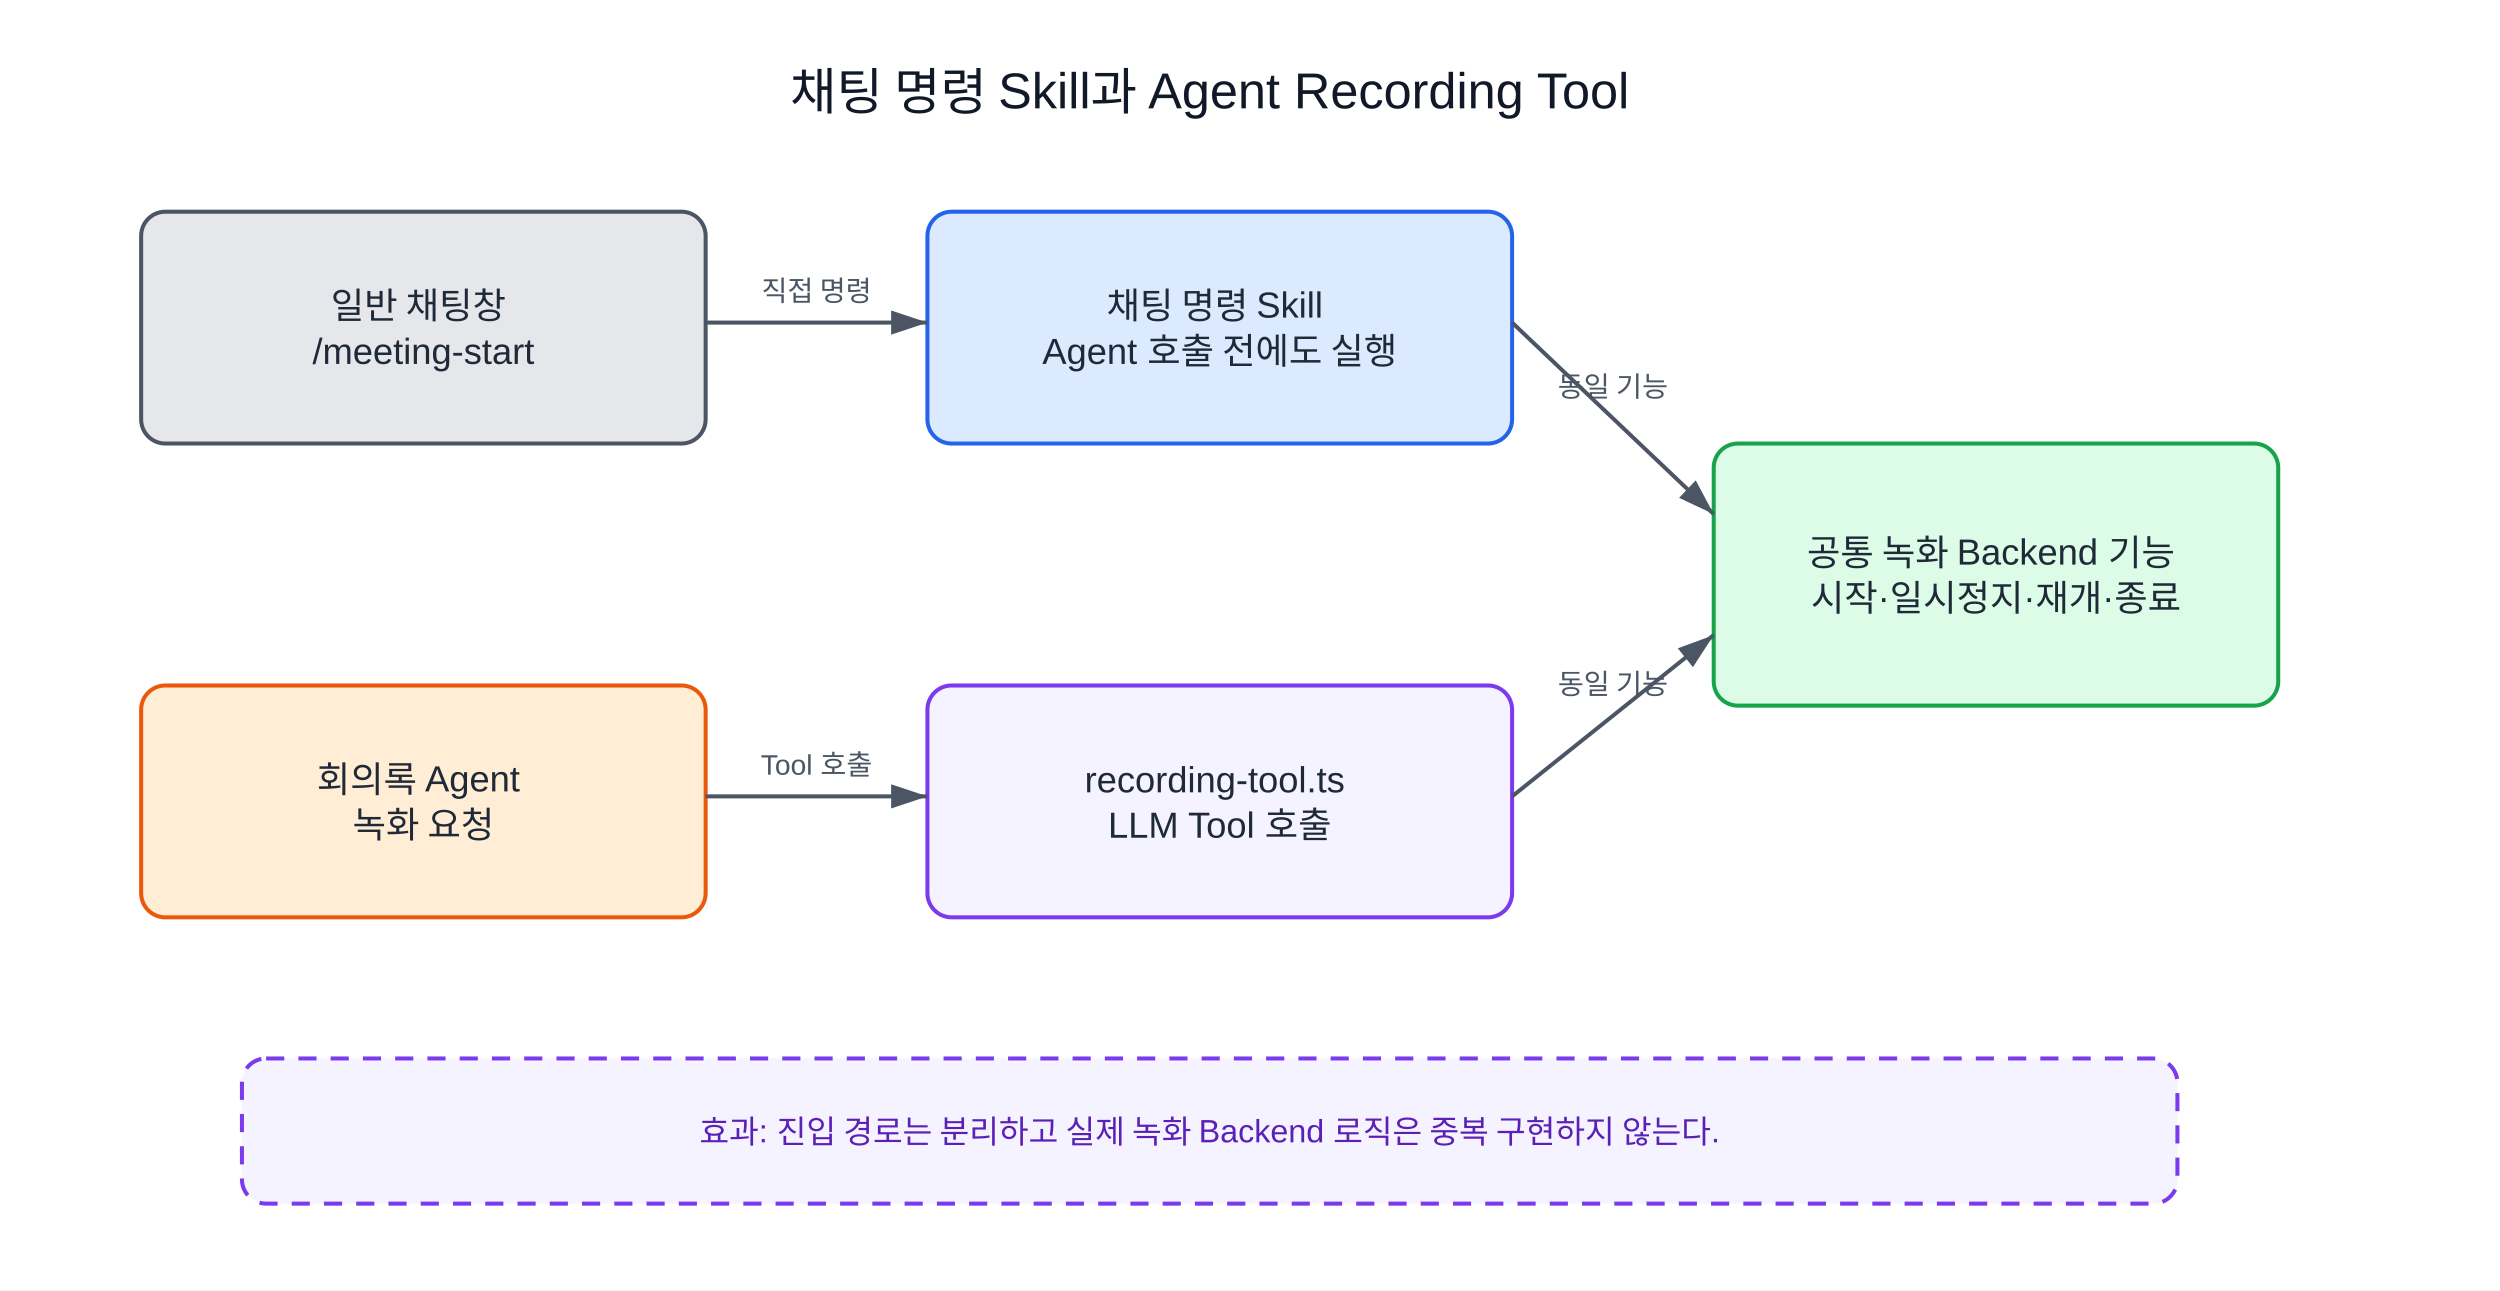
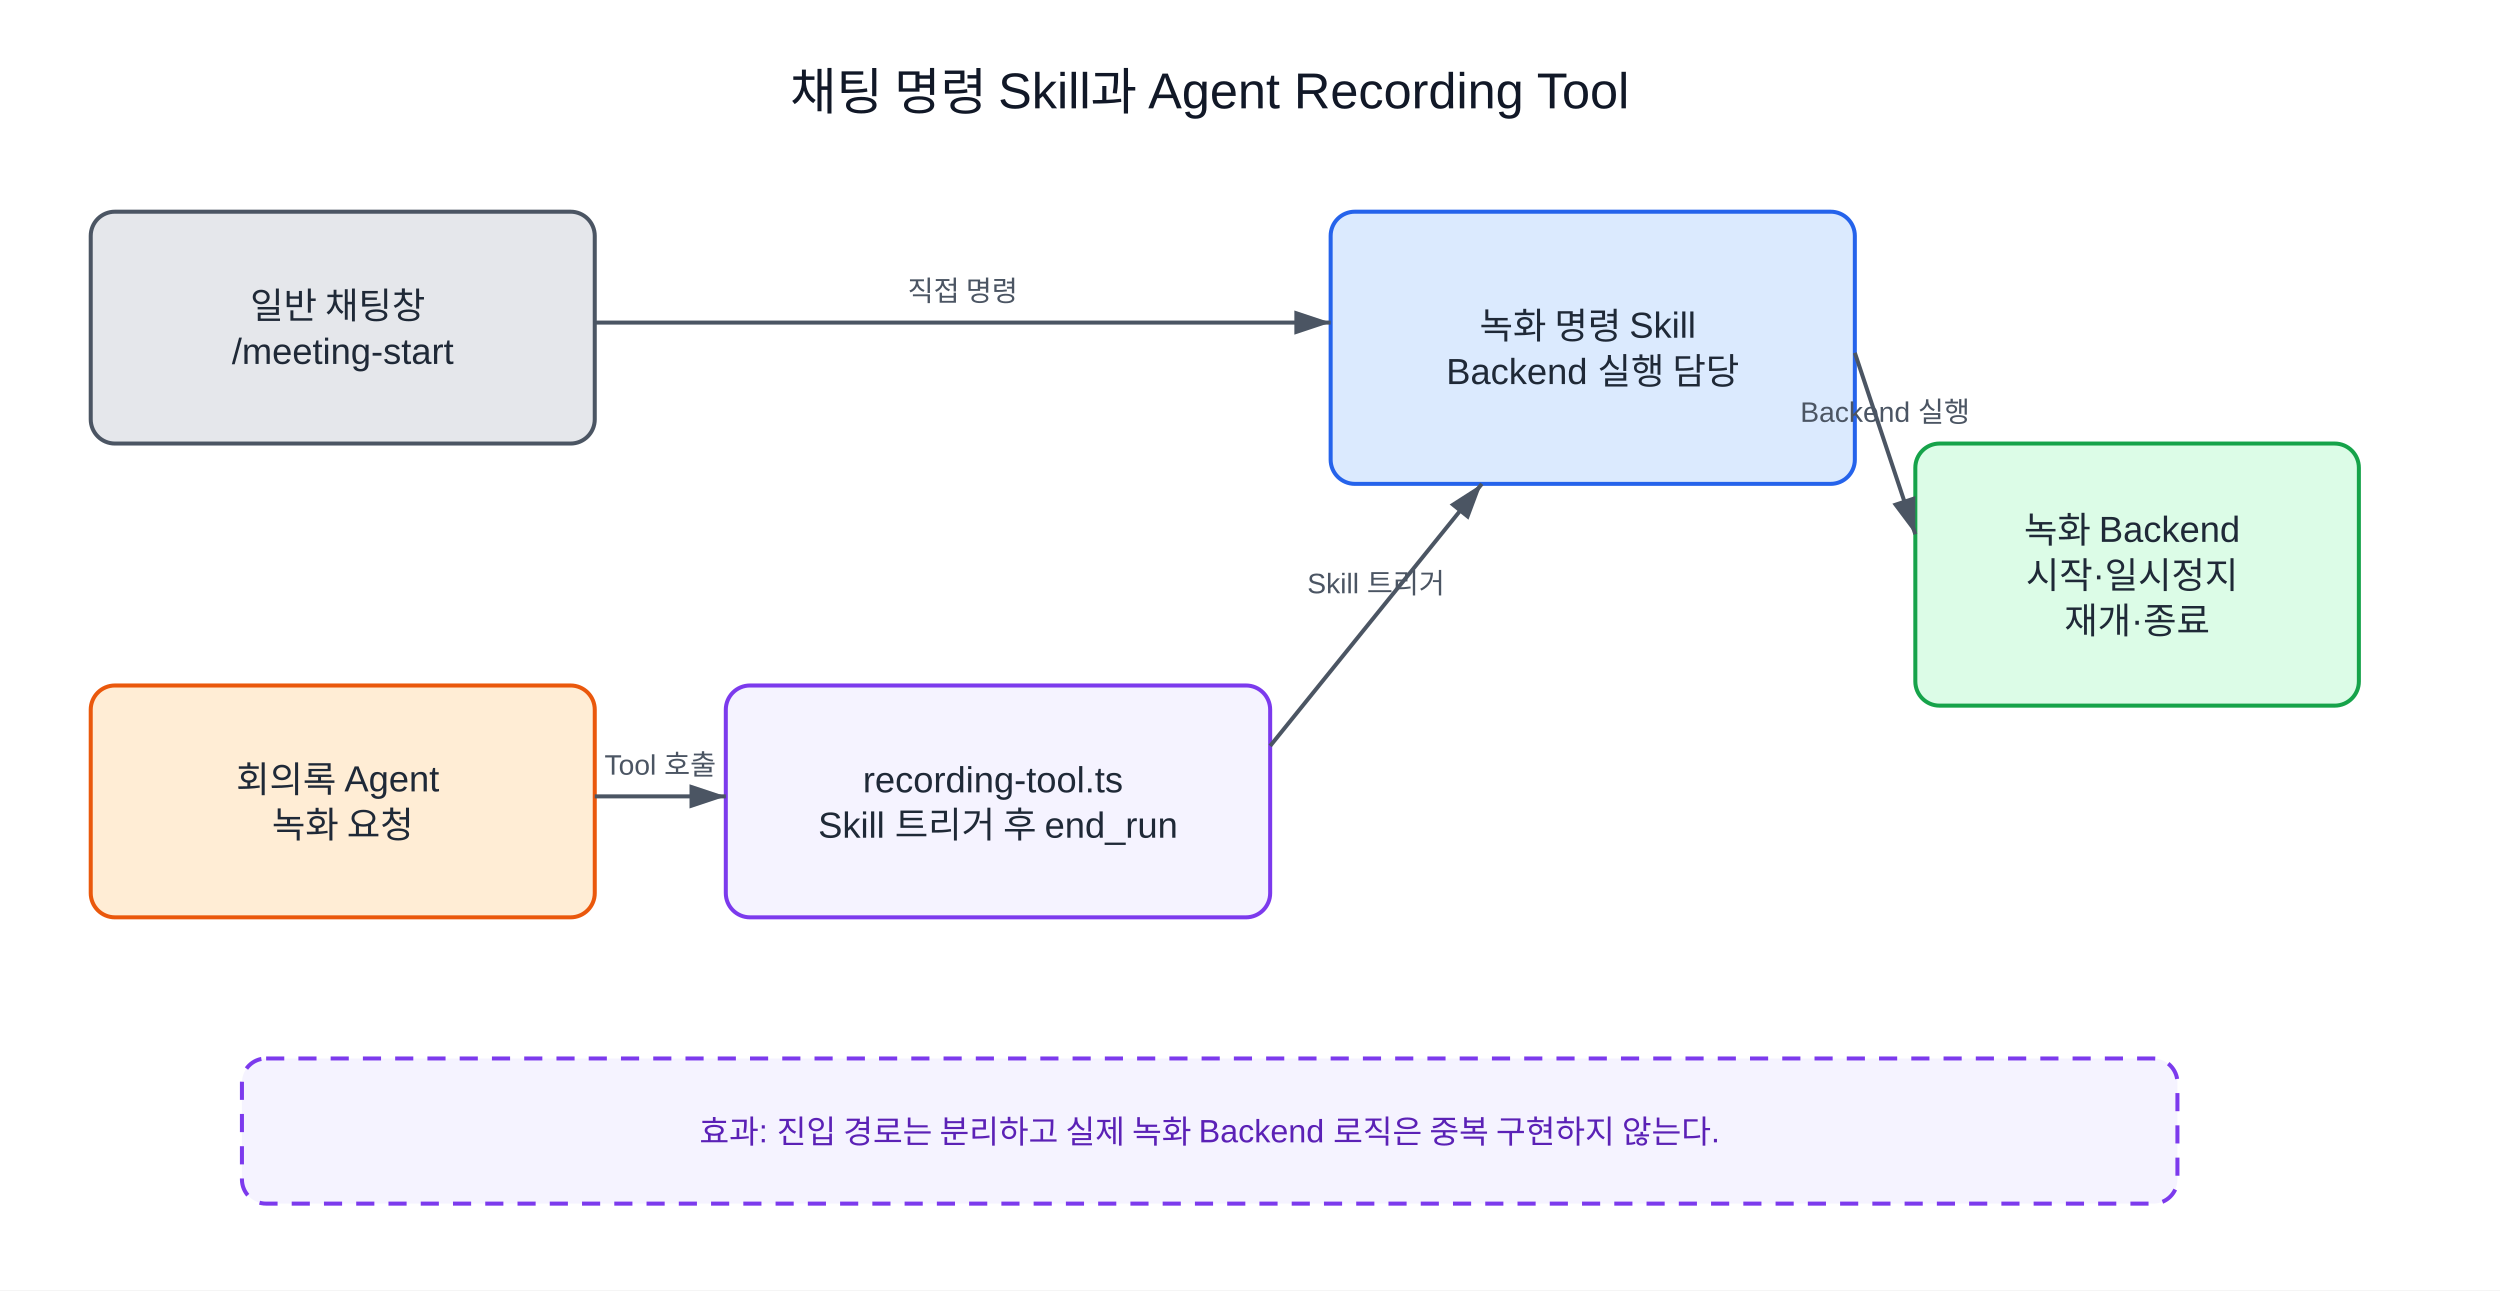
<svg xmlns="http://www.w3.org/2000/svg" width="1240" height="640" viewBox="0 0 1240 640">
  <defs>
    <marker id="arrowhead" markerWidth="10" markerHeight="10" refX="9" refY="3" orient="auto" markerUnits="strokeWidth">
      <path d="M0,0 L0,6 L9,3 z" fill="#4b5563" />
    </marker>
  </defs>
  <rect width="100%" height="100%" fill="#ffffff" />
  <text font-family="Malgun Gothic, Arial, sans-serif" font-size="25" font-weight="400" text-anchor="middle" fill="#111827">
    <tspan x="600" y="54.375">채팅 명령 Skill과 Agent Recording Tool</tspan>
  </text>
-   <rect x="70" y="105" width="280" height="115" rx="12" fill="#e5e7eb" stroke="#4b5563" stroke-width="2" />
+   <rect x="45" y="105" width="250" height="115" rx="12" fill="#e5e7eb" stroke="#4b5563" stroke-width="2" />
  <text font-family="Malgun Gothic, Arial, sans-serif" font-size="18" font-weight="400" text-anchor="middle" fill="#1f2937">
-     <tspan x="210" y="158">일반 채팅창</tspan>
-     <tspan x="210" y="180.5">/meeting-start</tspan>
+     <tspan x="170" y="158">일반 채팅창</tspan>
+     <tspan x="170" y="180.5">/meeting-start</tspan>
  </text>
-   <rect x="460" y="105" width="290" height="115" rx="12" fill="#dbeafe" stroke="#2563eb" stroke-width="2" />
+   <rect x="45" y="340" width="250" height="115" rx="12" fill="#ffedd5" stroke="#ea580c" stroke-width="2" />
  <text font-family="Malgun Gothic, Arial, sans-serif" font-size="18" font-weight="400" text-anchor="middle" fill="#1f2937">
-     <tspan x="605" y="158">채팅 명령 Skill</tspan>
-     <tspan x="605" y="180.5">Agent 호출 전에도 실행</tspan>
+     <tspan x="170" y="393">회의록 Agent</tspan>
+     <tspan x="170" y="415.5">녹화 요청</tspan>
  </text>
-   <rect x="70" y="340" width="280" height="115" rx="12" fill="#ffedd5" stroke="#ea580c" stroke-width="2" />
+   <rect x="360" y="340" width="270" height="115" rx="12" fill="#f5f3ff" stroke="#7c3aed" stroke-width="2" />
  <text font-family="Malgun Gothic, Arial, sans-serif" font-size="18" font-weight="400" text-anchor="middle" fill="#1f2937">
-     <tspan x="210" y="393">회의록 Agent</tspan>
-     <tspan x="210" y="415.5">녹화 요청</tspan>
+     <tspan x="495" y="393">recording-tool.ts</tspan>
+     <tspan x="495" y="415.5">Skill 트리거 후 end_run</tspan>
  </text>
-   <rect x="460" y="340" width="290" height="115" rx="12" fill="#f5f3ff" stroke="#7c3aed" stroke-width="2" />
+   <rect x="660" y="105" width="260" height="135" rx="12" fill="#dbeafe" stroke="#2563eb" stroke-width="2" />
  <text font-family="Malgun Gothic, Arial, sans-serif" font-size="18" font-weight="400" text-anchor="middle" fill="#1f2937">
-     <tspan x="605" y="393">recording-tool.ts</tspan>
-     <tspan x="605" y="415.5">LLM Tool 호출</tspan>
+     <tspan x="790" y="168">녹화 명령 Skill</tspan>
+     <tspan x="790" y="190.5">Backend 실행 담당</tspan>
  </text>
-   <rect x="850" y="220" width="280" height="130" rx="12" fill="#dcfce7" stroke="#16a34a" stroke-width="2" />
+   <rect x="950" y="220" width="220" height="130" rx="12" fill="#dcfce7" stroke="#16a34a" stroke-width="2" />
  <text font-family="Malgun Gothic, Arial, sans-serif" font-size="18" font-weight="400" text-anchor="middle" fill="#1f2937">
-     <tspan x="990" y="280.5">공통 녹화 Backend 기능</tspan>
-     <tspan x="990" y="303">시작·일시정지·재개·종료</tspan>
+     <tspan x="1060" y="269.25">녹화 Backend</tspan>
+     <tspan x="1060" y="291.75">시작·일시정지</tspan>
+     <tspan x="1060" y="314.25">재개·종료</tspan>
  </text>
-   <polyline points="350,160 460,160" fill="none" stroke="#4b5563" stroke-width="2" marker-end="url(#arrowhead)" />
+   <polyline points="295,160 660,160" fill="none" stroke="#4b5563" stroke-width="2" marker-end="url(#arrowhead)" />
  <text font-family="Malgun Gothic, Arial, sans-serif" font-size="14" font-weight="400" text-anchor="middle" fill="#4b5563">
-     <tspan x="405" y="149.25">직접 명령</tspan>
+     <tspan x="477.5" y="149.25">직접 명령</tspan>
  </text>
-   <polyline points="350,395 460,395" fill="none" stroke="#4b5563" stroke-width="2" marker-end="url(#arrowhead)" />
+   <polyline points="295,395 360,395" fill="none" stroke="#4b5563" stroke-width="2" marker-end="url(#arrowhead)" />
  <text font-family="Malgun Gothic, Arial, sans-serif" font-size="14" font-weight="400" text-anchor="middle" fill="#4b5563">
-     <tspan x="405" y="384.25">Tool 호출</tspan>
+     <tspan x="327.5" y="384.25">Tool 호출</tspan>
  </text>
-   <polyline points="750,160 850,255" fill="none" stroke="#4b5563" stroke-width="2" marker-end="url(#arrowhead)" />
+   <polyline points="630,370 735,240" fill="none" stroke="#4b5563" stroke-width="2" marker-end="url(#arrowhead)" />
  <text font-family="Malgun Gothic, Arial, sans-serif" font-size="14" font-weight="400" text-anchor="middle" fill="#4b5563">
-     <tspan x="800" y="196.75">동일 기능</tspan>
+     <tspan x="682.5" y="294.25">Skill 트리거</tspan>
  </text>
-   <polyline points="750,395 850,315" fill="none" stroke="#4b5563" stroke-width="2" marker-end="url(#arrowhead)" />
+   <polyline points="920,175 950,265" fill="none" stroke="#4b5563" stroke-width="2" marker-end="url(#arrowhead)" />
  <text font-family="Malgun Gothic, Arial, sans-serif" font-size="14" font-weight="400" text-anchor="middle" fill="#4b5563">
-     <tspan x="800" y="344.25">동일 기능</tspan>
+     <tspan x="935" y="209.25">Backend 실행</tspan>
  </text>
  <rect x="120" y="525" width="960" height="72" rx="12" fill="#f5f3ff" stroke="#7c3aed" stroke-width="2" stroke-dasharray="9 7" />
  <text font-family="Malgun Gothic, Arial, sans-serif" font-size="16" font-weight="400" text-anchor="middle" fill="#5b21b6">
    <tspan x="600" y="567">효과: 진입 경로는 분리하고 실제 녹화 Backend 로직은 중복 구현하지 않는다.</tspan>
  </text>
</svg>
